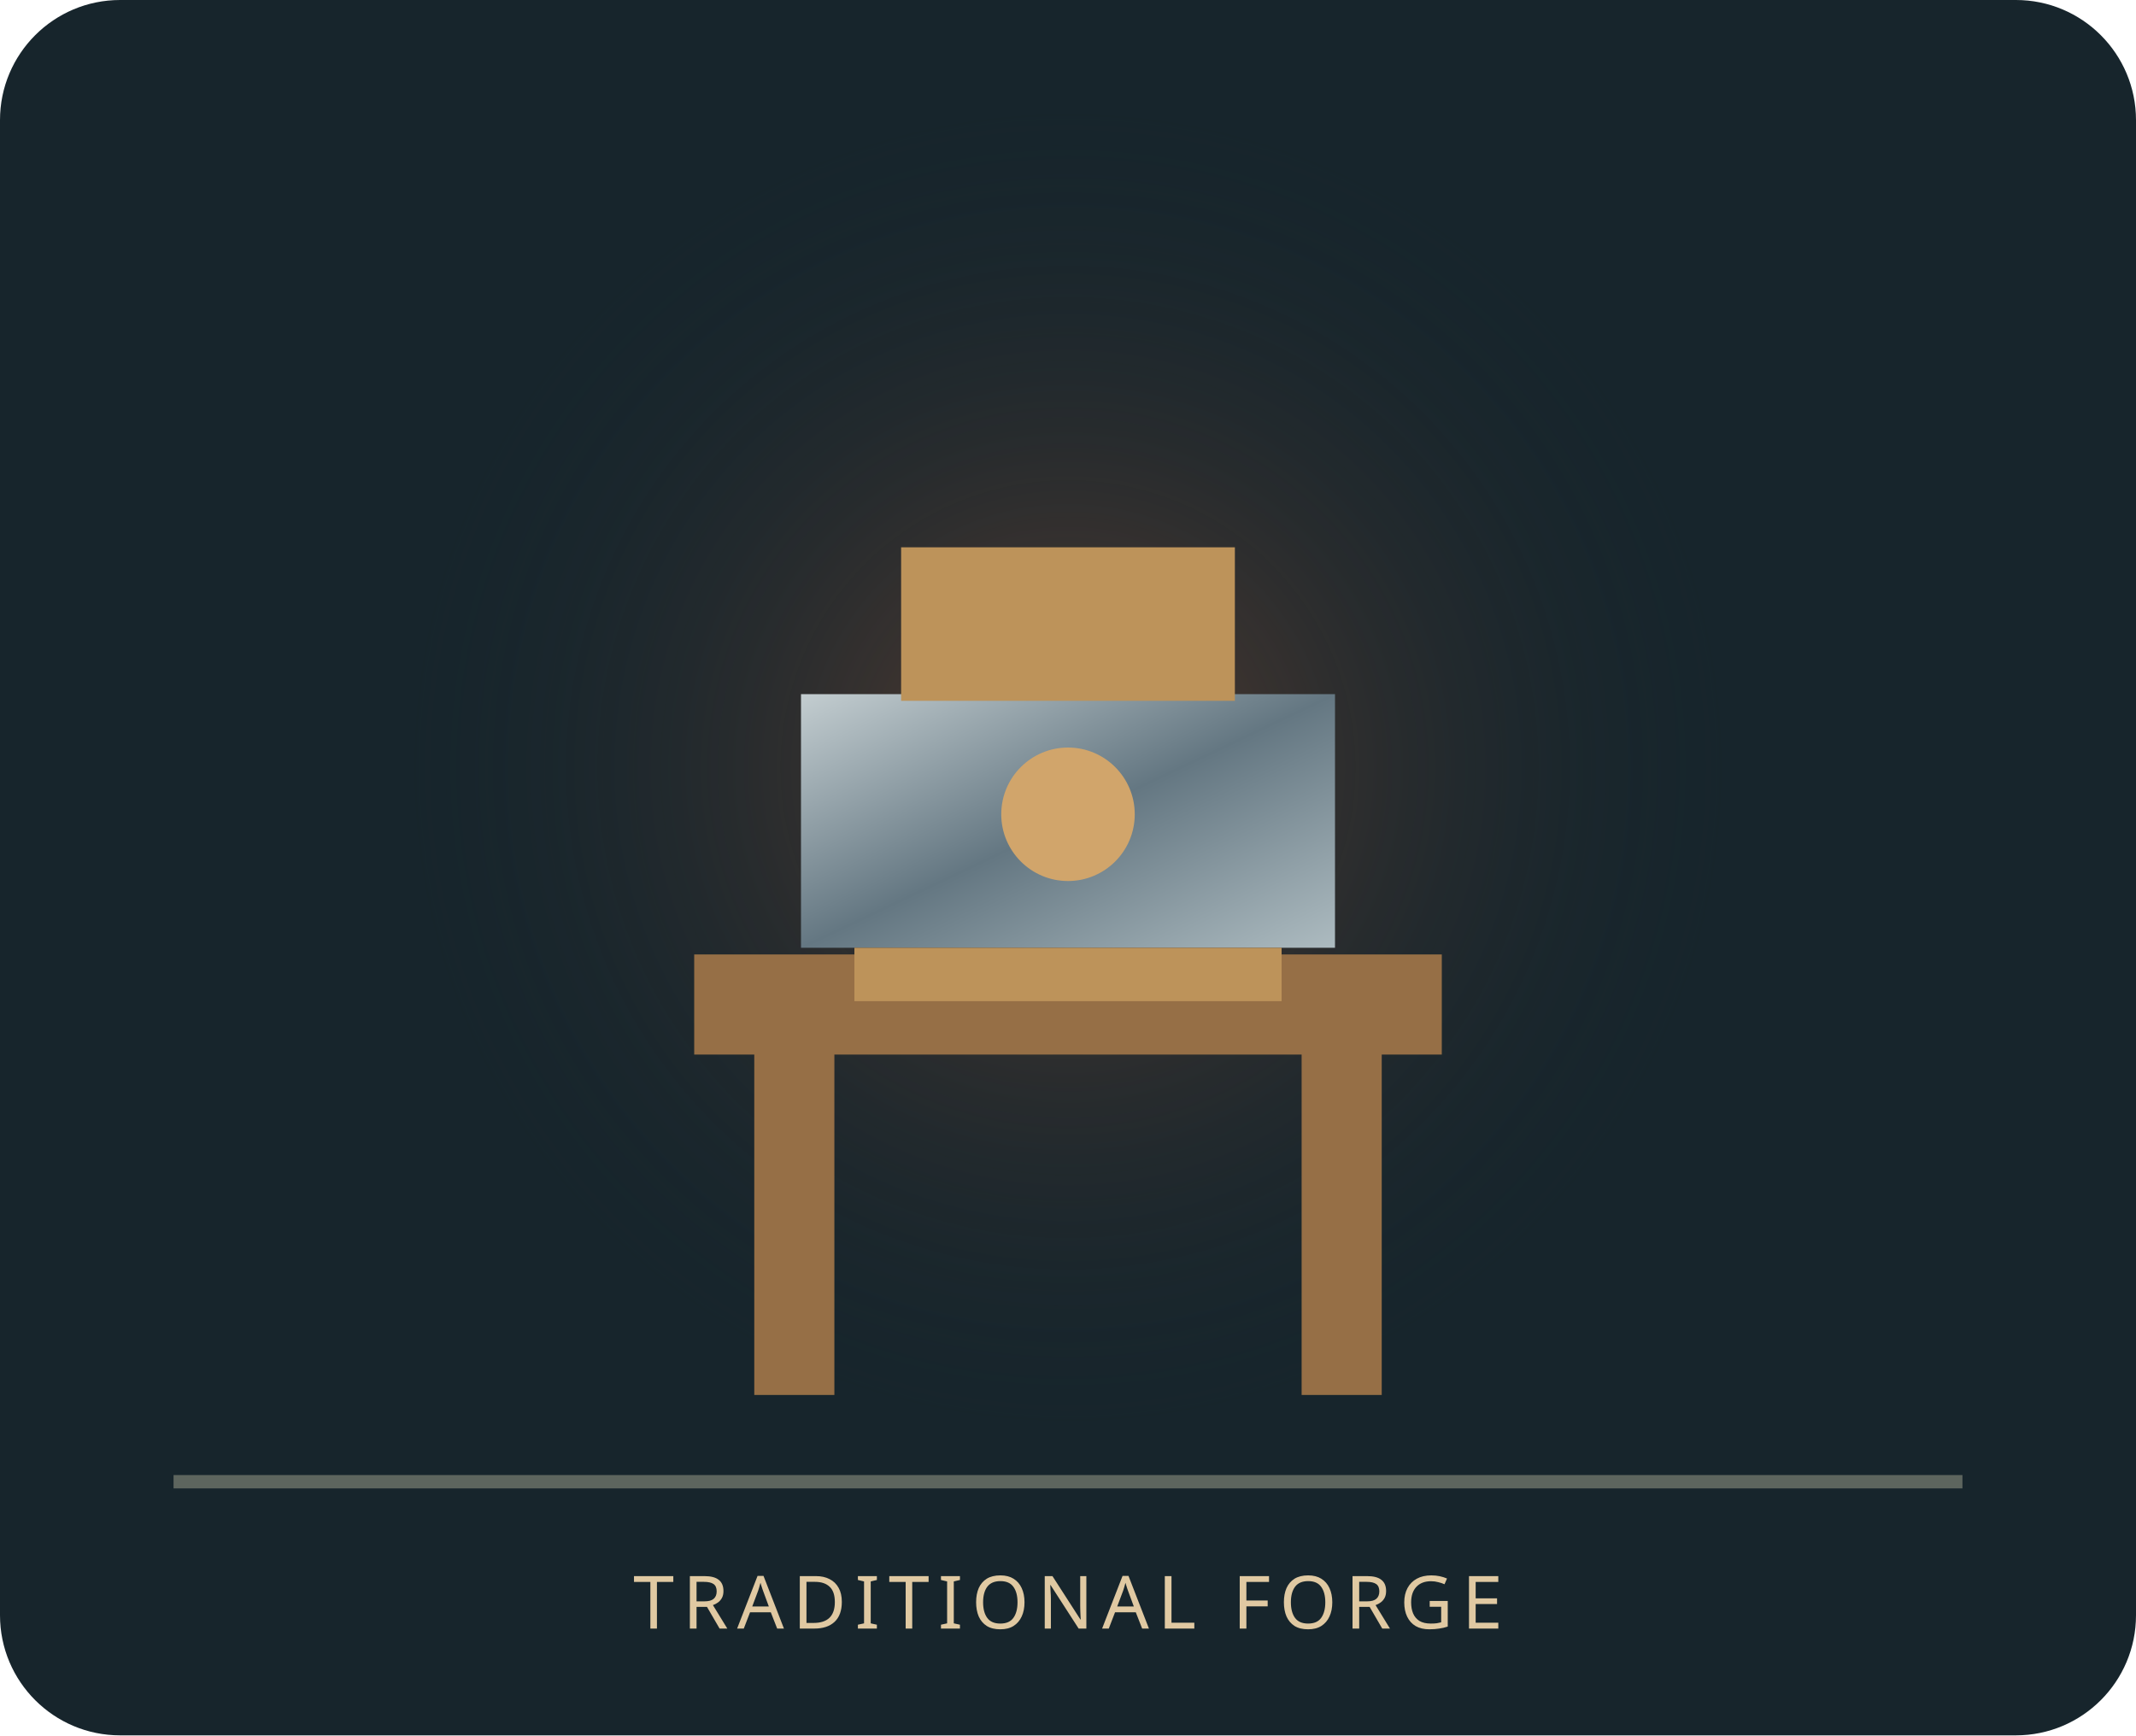
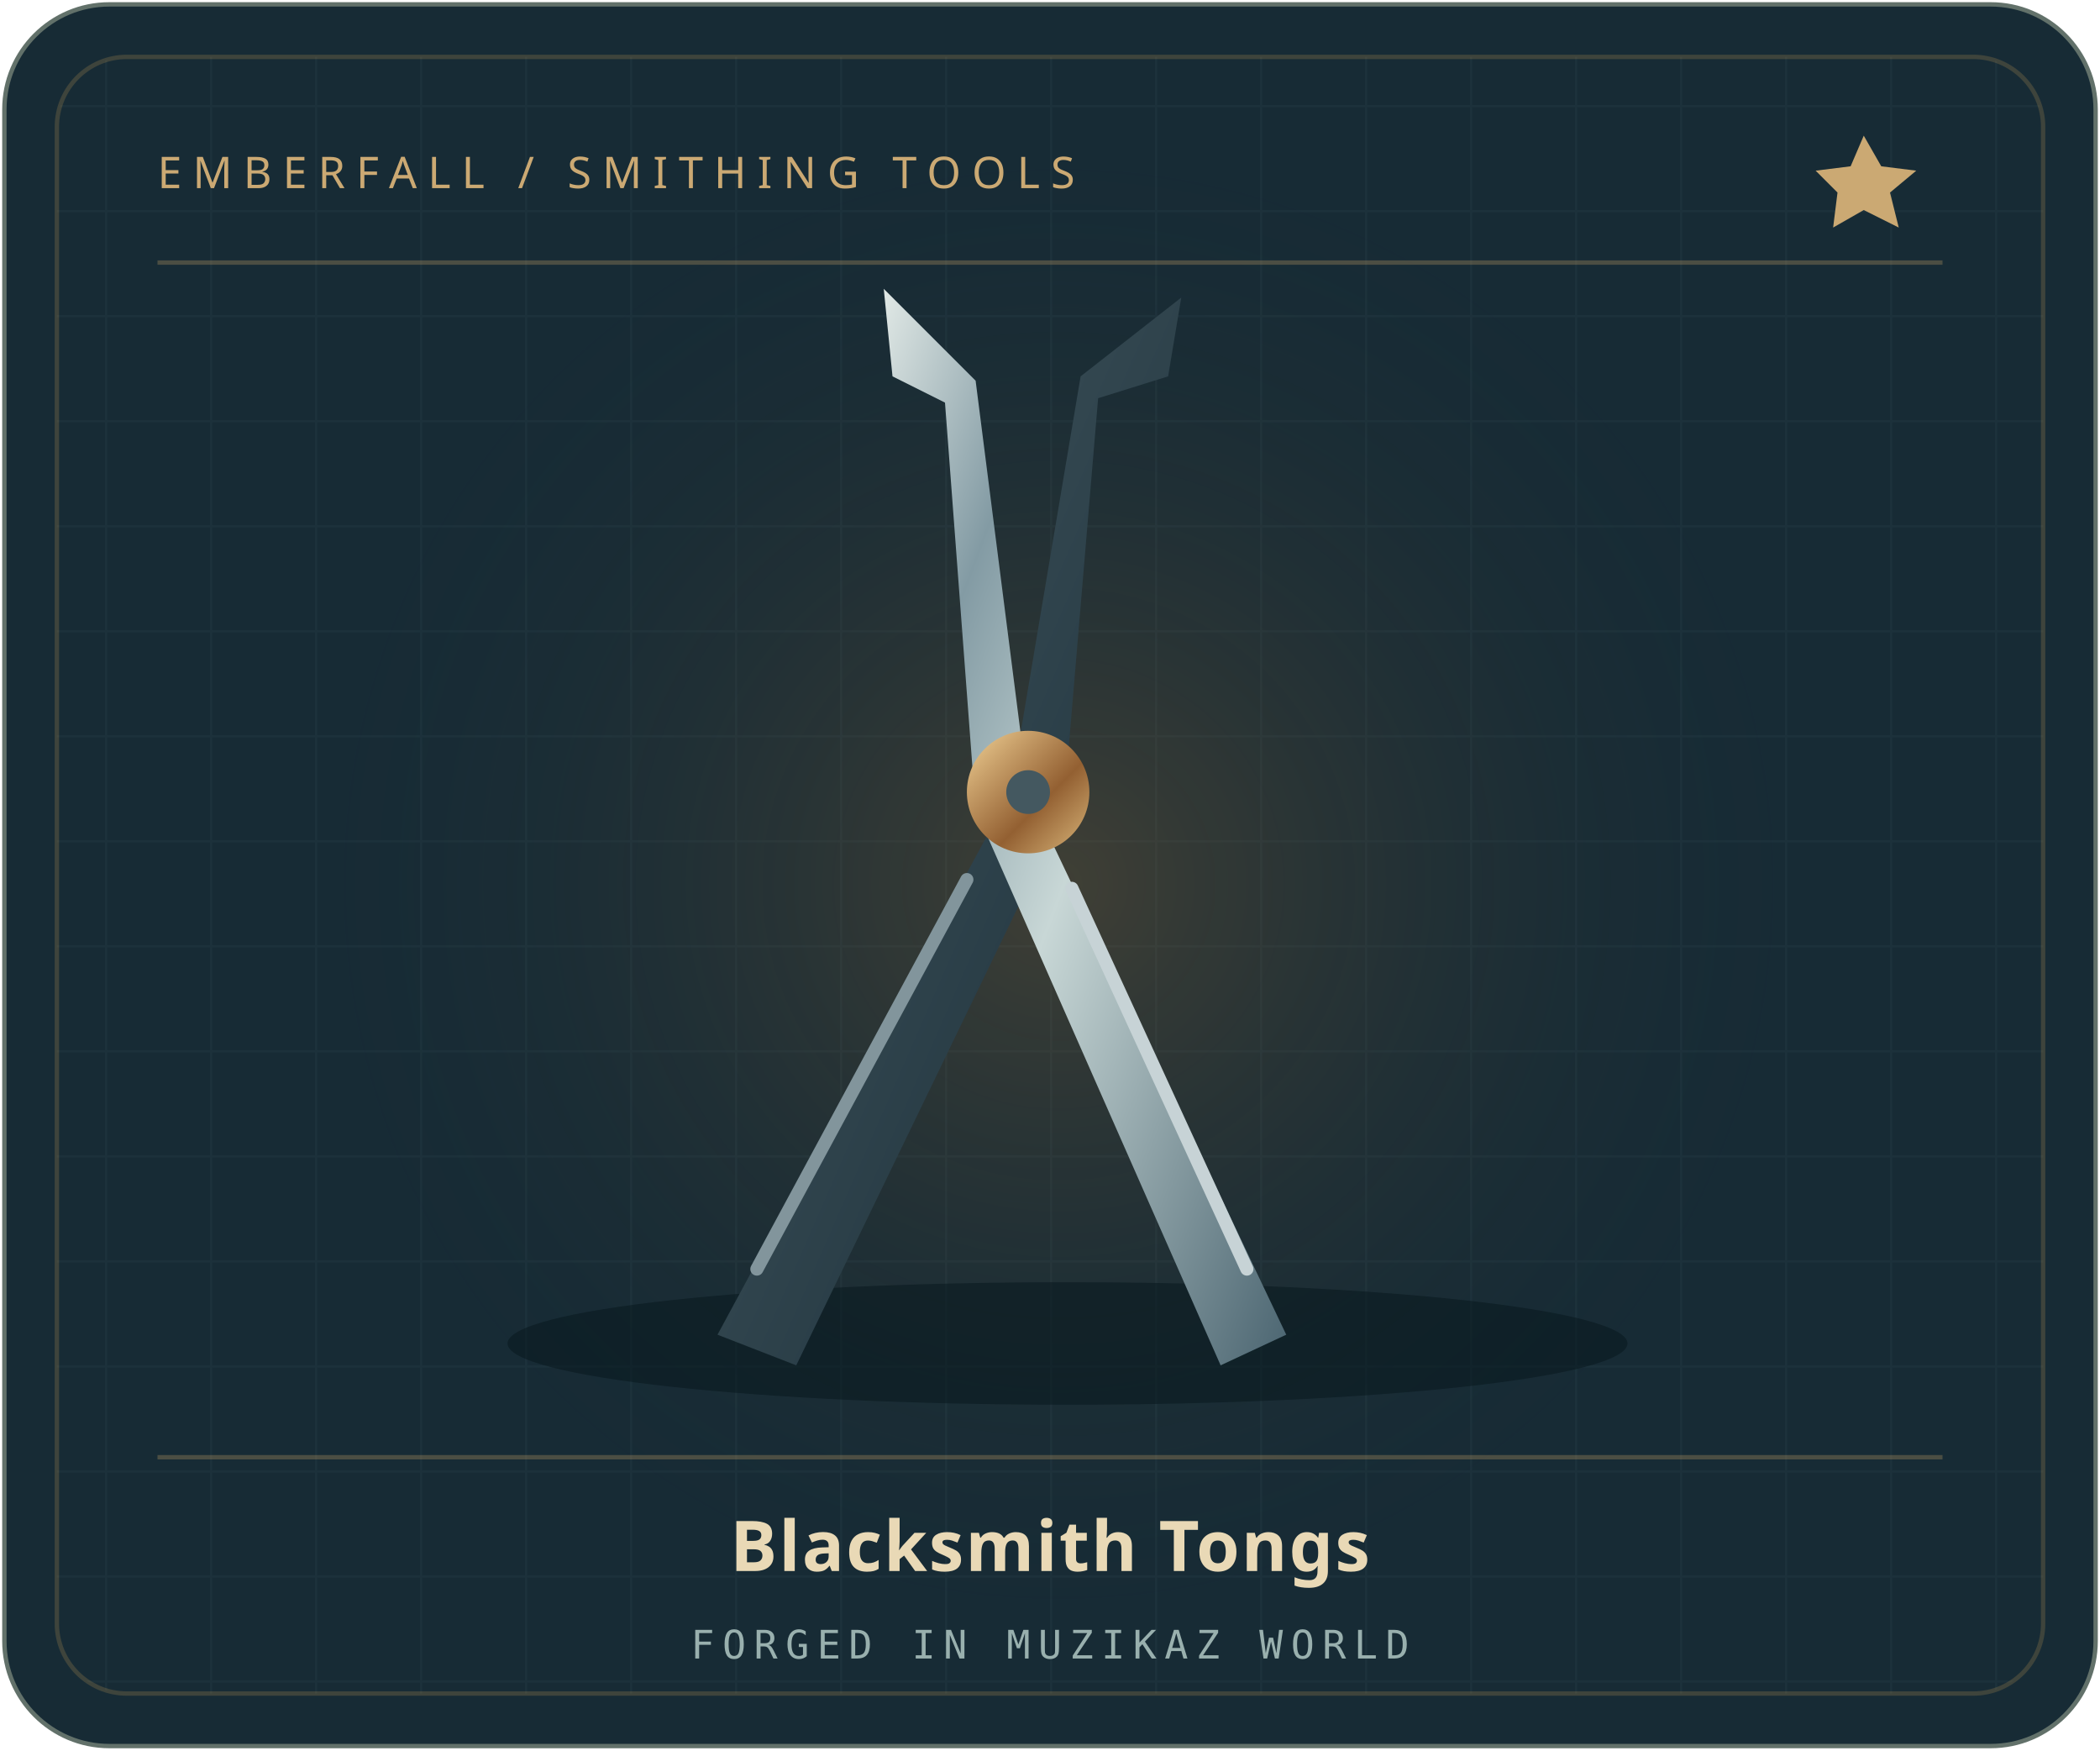
- <svg xmlns="http://www.w3.org/2000/svg" viewBox="0 0 320 260" role="img" aria-labelledby="title desc">
+ <svg xmlns="http://www.w3.org/2000/svg" viewBox="0 0 480 400" width="480" height="400" role="img" aria-labelledby="title desc" data-forge-artwork="forge-tongs" data-artwork-version="metallurgy-v2">
  <defs>
-     <linearGradient id="steel" x2="1" y2="1">
-       <stop stop-color="#c3cdd0" />
-       <stop offset=".5" stop-color="#647782" />
-       <stop offset="1" stop-color="#adbbc0" />
+     <linearGradient id="steel" x1="0" y1="0" x2="1" y2="1">
+       <stop stop-color="#e1e9e6" />
+       <stop offset=".24" stop-color="#839ba4" />
+       <stop offset=".5" stop-color="#c8d7d6" />
+       <stop offset="1" stop-color="#4b6571" />
    </linearGradient>
-     <radialGradient id="glow">
-       <stop stop-color="#9c5838" stop-opacity=".5" />
-       <stop offset="1" stop-color="#17252c" stop-opacity="0" />
+     <linearGradient id="iron" x1="0" y1="0" x2="1" y2="1">
+       <stop stop-color="#70858c" />
+       <stop offset=".4" stop-color="#344851" />
+       <stop offset="1" stop-color="#182c36" />
+     </linearGradient>
+     <linearGradient id="bronze" x1="0" y1="0" x2="1" y2="1">
+       <stop stop-color="#f2d397" />
+       <stop offset=".25" stop-color="#c9a16b" />
+       <stop offset=".6" stop-color="#936032" />
+       <stop offset="1" stop-color="#d9b67a" />
+     </linearGradient>
+     <linearGradient id="wood" x1="0" y1="0" x2="1" y2=".3">
+       <stop stop-color="#b28b59" />
+       <stop offset=".4" stop-color="#785237" />
+       <stop offset=".6" stop-color="#9c714a" />
+       <stop offset="1" stop-color="#553a2c" />
+     </linearGradient>
+     <linearGradient id="leather">
+       <stop stop-color="#ad7950" />
+       <stop offset=".4" stop-color="#624936" />
+       <stop offset="1" stop-color="#3b322b" />
+     </linearGradient>
+     <linearGradient id="brick" x1="0" y1="0" x2="1" y2="1">
+       <stop stop-color="#9d7353" />
+       <stop offset="1" stop-color="#4f4036" />
+     </linearGradient>
+     <linearGradient id="stone">
+       <stop stop-color="#d0c6ac" />
+       <stop offset=".5" stop-color="#8e9288" />
+       <stop offset="1" stop-color="#5d6a6b" />
+     </linearGradient>
+     <linearGradient id="water" x1="0" y1="0" x2="1" y2="1">
+       <stop stop-color="#a0cbd0" />
+       <stop offset=".55" stop-color="#528596" />
+       <stop offset="1" stop-color="#2d5769" />
+     </linearGradient>
+     <linearGradient id="canvas">
+       <stop stop-color="#dfc896" />
+       <stop offset="1" stop-color="#94764f" />
+     </linearGradient>
+     <linearGradient id="fire" x1="0" y1="1" x2="0" y2="0">
+       <stop stop-color="#d64e1f" />
+       <stop offset=".5" stop-color="#ffab47" />
+       <stop offset="1" stop-color="#fff0b0" />
+     </linearGradient>
+     <radialGradient id="aura">
+       <stop stop-color="#bc7c3540" />
+       <stop offset="1" stop-color="#1c2c34" stop-opacity="0" />
    </radialGradient>
+     <pattern id="grid" width="24" height="24" patternUnits="userSpaceOnUse">
+       <path d="M24 0H0v24" fill="none" stroke="#9bb9bb0b" />
+     </pattern>
  </defs>
-   <rect width="320" height="260" rx="18" fill="#17252c" />
-   <circle cx="160" cy="115" r="100" fill="url(#glow)" />
-   <path d="M26 222h268" stroke="#5d655e" stroke-width="2" />
-   <path d="M104 143h112v15H104zM113 158h12v51h-12zM195 158h12v51h-12z" fill="#966f46" />
-   <path d="M120 104h80v38h-80z" fill="url(#steel)" />
-   <path d="M135 82h50v23h-50zM128 142h64v8h-64z" fill="#bd935a" />
-   <circle cx="160" cy="122" r="10" fill="#d1a56b" />
-   <text x="160" y="244" text-anchor="middle" font-family="sans-serif" font-size="11" letter-spacing="1.3" fill="#e0c9a2">TRADITIONAL FORGE</text>
+   <rect x="1" y="1" width="478" height="398" rx="24" fill="#172b35" stroke="#62716a" />
+   <rect x="13" y="13" width="454" height="374" rx="16" fill="url(#grid)" stroke="#bf98553b" />
+   <circle cx="242" cy="202" r="169" fill="url(#aura)" />
+   <path d="M36 60h408M36 333h408" stroke="#b4946055" />
+   <text x="36" y="43" font-family="sans-serif" font-size="10" letter-spacing="2.5" fill="#cba973">EMBERFALL / SMITHING TOOLS</text>
+   <path d="m426 31 4 7 8 1-6 5 2 8-8-4-7 4 1-8-5-5 8-1z" fill="#cba973" />
+   <ellipse cx="244" cy="307" rx="128" ry="14" fill="#07171d" opacity=".55" />
+   <g data-forge-drawing="forge-tongs">
+     <path d="M164 305l67-124 16-95 23-18-3 18-16 5-8 95-61 126z" fill="url(#iron)" />
+     <path d="M294 305l-59-124-12-94-21-21 2 20 12 6 7 93 56 127z" fill="url(#steel)" />
+     <circle cx="235" cy="181" r="14" fill="url(#bronze)" />
+     <circle cx="235" cy="181" r="5" fill="#445860" />
+     <path d="M173 290L221 201" fill="none" stroke="#82959c" stroke-width="3" stroke-linecap="round" />
+     <path d="M285 290L245 203" fill="none" stroke="#c7d3d6" stroke-width="3" stroke-linecap="round" />
+   </g>
+   <text x="240" y="359" text-anchor="middle" font-family="sans-serif" font-size="16" font-weight="600" letter-spacing=".4" fill="#e9d9b6">Blacksmith Tongs</text>
+   <text x="240" y="379" text-anchor="middle" font-family="monospace" font-size="9" letter-spacing="1.8" fill="#99b0ae">FORGED IN MUZIKAZ WORLD</text>
</svg>
